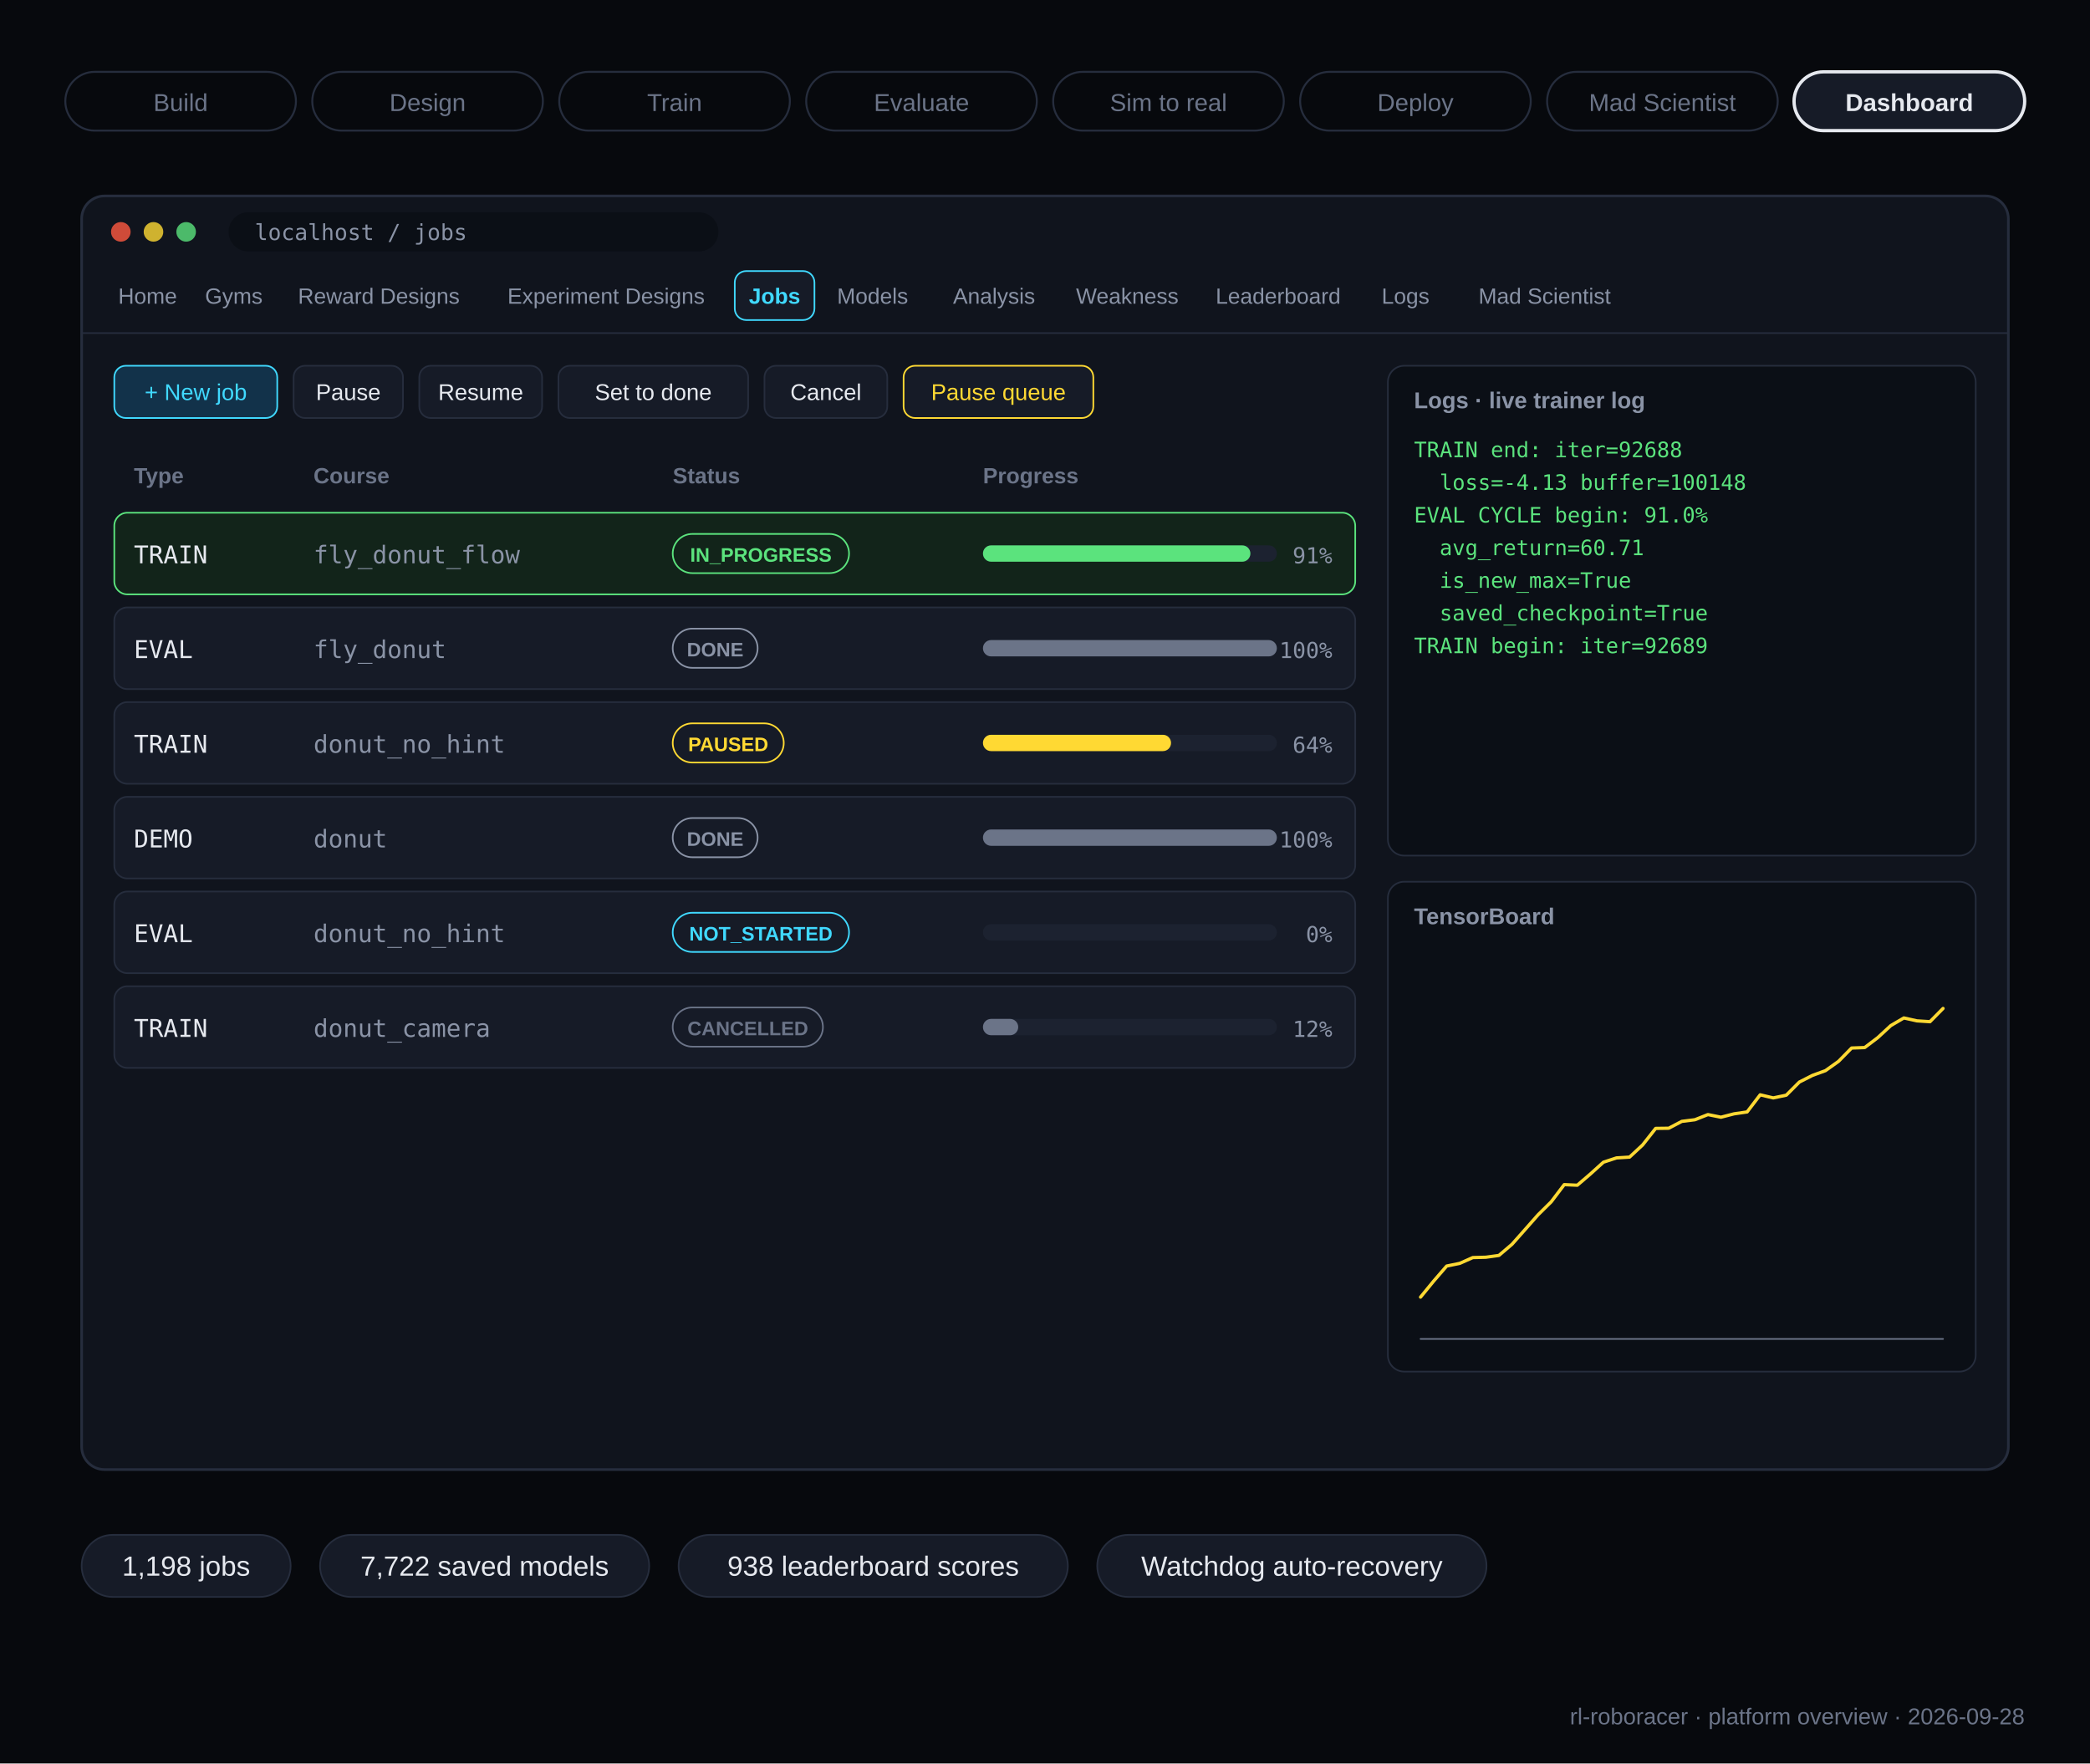
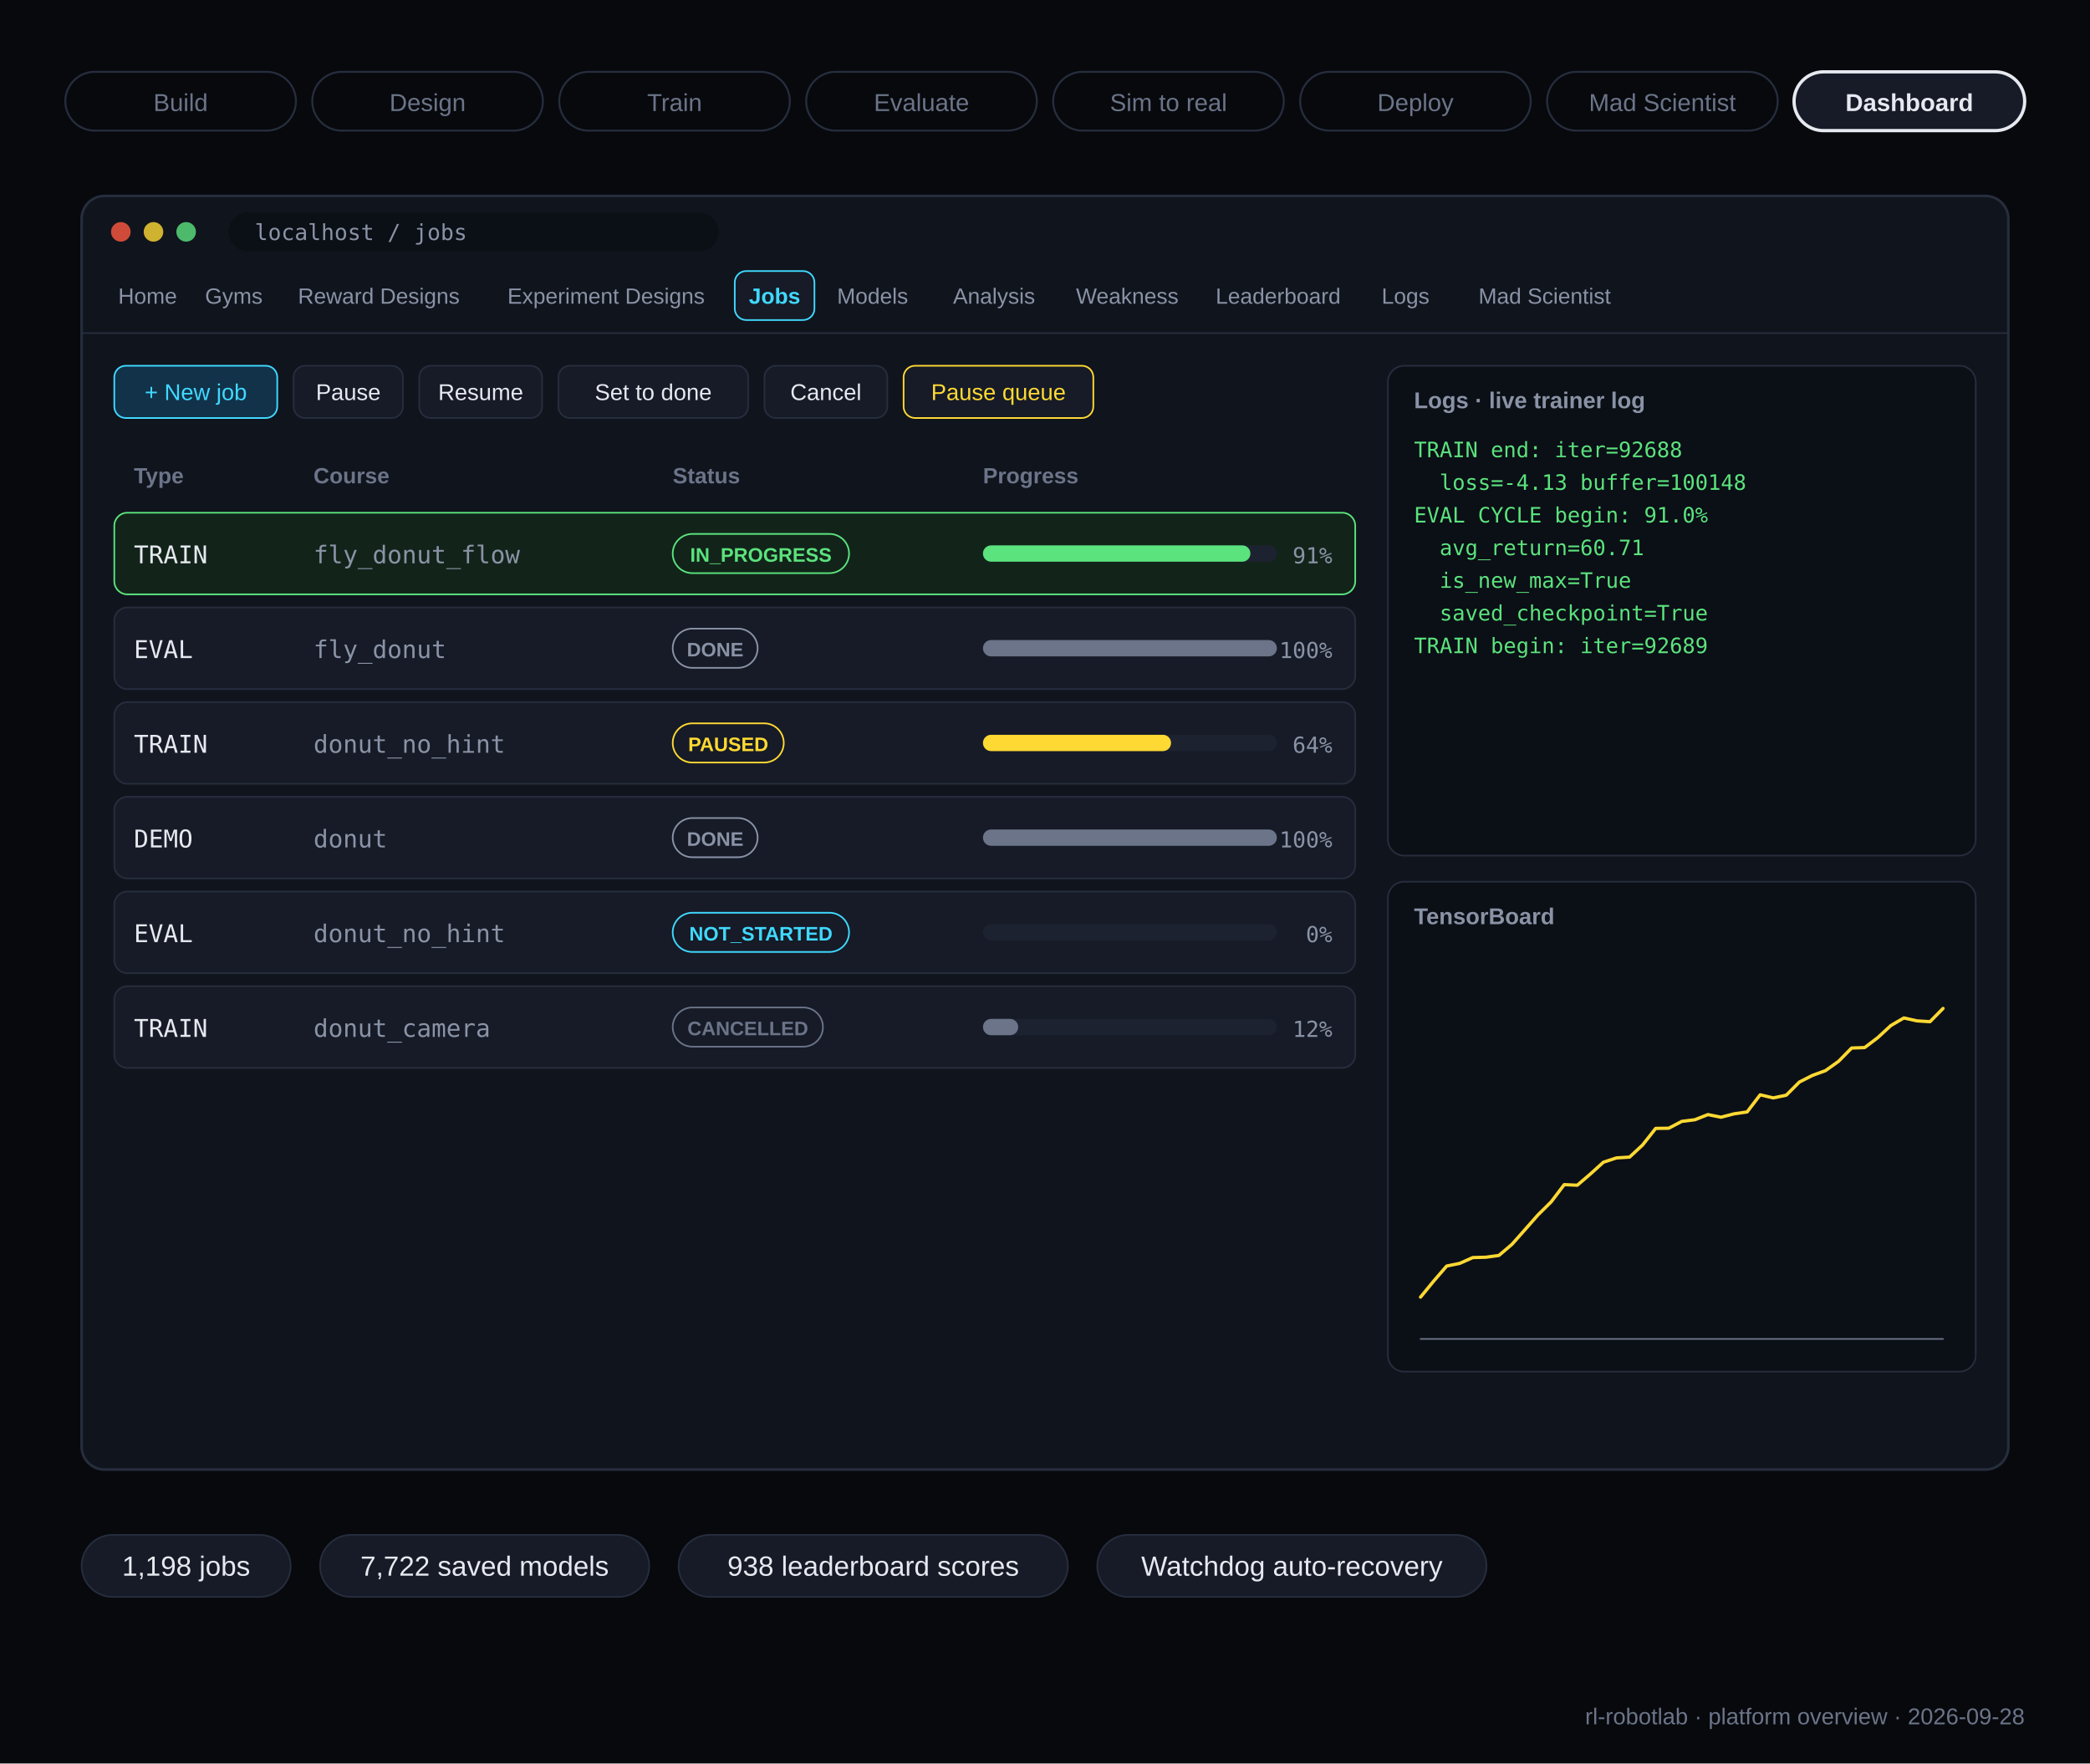
<svg xmlns="http://www.w3.org/2000/svg" width="1280" height="1080" viewBox="640 0 1280 1080">
  <defs>
    <filter id="soft" x="-20%" y="-20%" width="140%" height="140%">
      <feGaussianBlur stdDeviation="7" />
    </filter>
    <marker id="mU" viewBox="0 0 10 10" refX="8.5" refY="5" markerWidth="7" markerHeight="7" orient="auto-start-reverse">
      <path d="M0,0 L10,5 L0,10 z" fill="#40D9FF" />
    </marker>
    <marker id="mS" viewBox="0 0 10 10" refX="8.5" refY="5" markerWidth="7" markerHeight="7" orient="auto-start-reverse">
      <path d="M0,0 L10,5 L0,10 z" fill="#5BE37D" />
    </marker>
    <marker id="mM" viewBox="0 0 10 10" refX="8.5" refY="5" markerWidth="7" markerHeight="7" orient="auto-start-reverse">
      <path d="M0,0 L10,5 L0,10 z" fill="#B26BFF" />
    </marker>
    <marker id="mR" viewBox="0 0 10 10" refX="8.5" refY="5" markerWidth="7" markerHeight="7" orient="auto-start-reverse">
      <path d="M0,0 L10,5 L0,10 z" fill="#FF991F" />
    </marker>
    <marker id="mD" viewBox="0 0 10 10" refX="8.5" refY="5" markerWidth="7" markerHeight="7" orient="auto-start-reverse">
      <path d="M0,0 L10,5 L0,10 z" fill="#8a93a6" />
    </marker>
    <marker id="mY" viewBox="0 0 10 10" refX="8.5" refY="5" markerWidth="7" markerHeight="7" orient="auto-start-reverse">
      <path d="M0,0 L10,5 L0,10 z" fill="#FFD933" />
    </marker>
    <marker id="mB" viewBox="0 0 10 10" refX="8.5" refY="5" markerWidth="7" markerHeight="7" orient="auto-start-reverse">
      <path d="M0,0 L10,5 L0,10 z" fill="#6E8BFF" />
    </marker>
    <marker id="mE" viewBox="0 0 10 10" refX="8.5" refY="5" markerWidth="7" markerHeight="7" orient="auto-start-reverse">
      <path d="M0,0 L10,5 L0,10 z" fill="#FF5940" />
    </marker>
    <marker id="mG" viewBox="0 0 10 10" refX="8.5" refY="5" markerWidth="7" markerHeight="7" orient="auto-start-reverse">
      <path d="M0,0 L10,5 L0,10 z" fill="#A6A6B8" />
    </marker>
    <clipPath id="rclip">
      <rect x="640" y="0" width="1280" height="1080" />
    </clipPath>
    <linearGradient id="fadeL" x1="0" x2="1">
      <stop offset="0" stop-color="#07090d" />
      <stop offset="1" stop-color="#07090d" stop-opacity="0" />
    </linearGradient>
    <linearGradient id="fadeR" x1="0" x2="1">
      <stop offset="0" stop-color="#07090d" stop-opacity="0" />
      <stop offset="1" stop-color="#07090d" />
    </linearGradient>
  </defs>
  <rect x="0" y="0" width="1920" height="1080" fill="#07090d" />
  <rect x="680" y="44" width="141.25" height="36" rx="18" fill="none" stroke="#262d3d" stroke-width="1.2" />
  <text data-box="680,821.25" x="750.63" y="68" font-family="'Segoe UI', 'Helvetica Neue', Arial, sans-serif" font-size="15" fill="#6b7488" font-weight="500" text-anchor="middle">Build</text>
  <rect x="831.25" y="44" width="141.25" height="36" rx="18" fill="none" stroke="#262d3d" stroke-width="1.2" />
  <text data-box="831.25,972.5" x="901.88" y="68" font-family="'Segoe UI', 'Helvetica Neue', Arial, sans-serif" font-size="15" fill="#6b7488" font-weight="500" text-anchor="middle">Design</text>
  <rect x="982.5" y="44" width="141.25" height="36" rx="18" fill="none" stroke="#262d3d" stroke-width="1.2" />
  <text data-box="982.5,1123.75" x="1053.13" y="68" font-family="'Segoe UI', 'Helvetica Neue', Arial, sans-serif" font-size="15" fill="#6b7488" font-weight="500" text-anchor="middle">Train</text>
  <rect x="1133.75" y="44" width="141.25" height="36" rx="18" fill="none" stroke="#262d3d" stroke-width="1.2" />
  <text data-box="1133.75,1275" x="1204.38" y="68" font-family="'Segoe UI', 'Helvetica Neue', Arial, sans-serif" font-size="15" fill="#6b7488" font-weight="500" text-anchor="middle">Evaluate</text>
  <rect x="1285" y="44" width="141.25" height="36" rx="18" fill="none" stroke="#262d3d" stroke-width="1.2" />
  <text data-box="1285,1426.25" x="1355.63" y="68" font-family="'Segoe UI', 'Helvetica Neue', Arial, sans-serif" font-size="15" fill="#6b7488" font-weight="500" text-anchor="middle">Sim to real</text>
  <rect x="1436.25" y="44" width="141.25" height="36" rx="18" fill="none" stroke="#262d3d" stroke-width="1.2" />
  <text data-box="1436.25,1577.5" x="1506.88" y="68" font-family="'Segoe UI', 'Helvetica Neue', Arial, sans-serif" font-size="15" fill="#6b7488" font-weight="500" text-anchor="middle">Deploy</text>
  <rect x="1587.5" y="44" width="141.25" height="36" rx="18" fill="none" stroke="#262d3d" stroke-width="1.2" />
  <text data-box="1587.5,1728.75" x="1658.13" y="68" font-family="'Segoe UI', 'Helvetica Neue', Arial, sans-serif" font-size="15" fill="#6b7488" font-weight="500" text-anchor="middle">Mad Scientist</text>
  <rect x="1738.75" y="44" width="141.25" height="36" rx="18" fill="#161b27" stroke="#e6e9ef" stroke-width="2" />
  <text data-box="1738.75,1880" x="1809.38" y="68" font-family="'Segoe UI', 'Helvetica Neue', Arial, sans-serif" font-size="15" fill="#e6e9ef" font-weight="700" text-anchor="middle">Dashboard</text>
  <rect x="690" y="120" width="1180" height="780" rx="14" fill="#10141d" stroke="#262d3d" stroke-width="1.6" />
  <circle cx="714" cy="142" r="6" fill="#FF5940" opacity="0.8" />
  <circle cx="734" cy="142" r="6" fill="#FFD933" opacity="0.8" />
  <circle cx="754" cy="142" r="6" fill="#5BE37D" opacity="0.8" />
  <rect x="780" y="130" width="300" height="24" rx="12" fill="#0b0f16" />
  <text data-box="690,1870" x="796" y="147" font-family="Consolas, 'SF Mono', Menlo, monospace" font-size="13.5" fill="#8a93a6" font-weight="400" text-anchor="start" xml:space="preserve">localhost / jobs</text>
  <text data-box="690,1870" x="730.4" y="186" font-family="'Segoe UI', 'Helvetica Neue', Arial, sans-serif" font-size="13.5" fill="#8a93a6" font-weight="400" text-anchor="middle">Home</text>
  <text data-box="690,1870" x="783.2" y="186" font-family="'Segoe UI', 'Helvetica Neue', Arial, sans-serif" font-size="13.5" fill="#8a93a6" font-weight="400" text-anchor="middle">Gyms</text>
  <text data-box="690,1870" x="872" y="186" font-family="'Segoe UI', 'Helvetica Neue', Arial, sans-serif" font-size="13.5" fill="#8a93a6" font-weight="400" text-anchor="middle">Reward Designs</text>
  <text data-box="690,1870" x="1011.2" y="186" font-family="'Segoe UI', 'Helvetica Neue', Arial, sans-serif" font-size="13.5" fill="#8a93a6" font-weight="400" text-anchor="middle">Experiment Designs</text>
  <rect x="1090" y="166" width="48.8" height="30" rx="7" fill="#161b27" stroke="#40D9FF" stroke-width="1" />
  <text data-box="690,1870" x="1114.4" y="186" font-family="'Segoe UI', 'Helvetica Neue', Arial, sans-serif" font-size="13.5" fill="#40D9FF" font-weight="700" text-anchor="middle">Jobs</text>
  <text data-box="690,1870" x="1174.4" y="186" font-family="'Segoe UI', 'Helvetica Neue', Arial, sans-serif" font-size="13.5" fill="#8a93a6" font-weight="400" text-anchor="middle">Models</text>
  <text data-box="690,1870" x="1248.8" y="186" font-family="'Segoe UI', 'Helvetica Neue', Arial, sans-serif" font-size="13.5" fill="#8a93a6" font-weight="400" text-anchor="middle">Analysis</text>
  <text data-box="690,1870" x="1330.4" y="186" font-family="'Segoe UI', 'Helvetica Neue', Arial, sans-serif" font-size="13.5" fill="#8a93a6" font-weight="400" text-anchor="middle">Weakness</text>
  <text data-box="690,1870" x="1422.8" y="186" font-family="'Segoe UI', 'Helvetica Neue', Arial, sans-serif" font-size="13.5" fill="#8a93a6" font-weight="400" text-anchor="middle">Leaderboard</text>
  <text data-box="690,1870" x="1500.8" y="186" font-family="'Segoe UI', 'Helvetica Neue', Arial, sans-serif" font-size="13.5" fill="#8a93a6" font-weight="400" text-anchor="middle">Logs</text>
  <text data-box="690,1870" x="1586" y="186" font-family="'Segoe UI', 'Helvetica Neue', Arial, sans-serif" font-size="13.5" fill="#8a93a6" font-weight="400" text-anchor="middle">Mad Scientist</text>
  <line x1="690" y1="204" x2="1870" y2="204" stroke="#262d3d" stroke-width="1" stroke-linecap="round" />
  <rect x="710" y="224" width="99.8" height="32" rx="7" fill="#12324a" stroke="#40D9FF" stroke-width="1" />
  <text data-box="690,1870" x="759.9" y="245" font-family="'Segoe UI', 'Helvetica Neue', Arial, sans-serif" font-size="14" fill="#40D9FF" font-weight="400" text-anchor="middle">+ New job</text>
  <rect x="819.8" y="224" width="67" height="32" rx="7" fill="#161b27" stroke="#262d3d" stroke-width="1" />
  <text data-box="690,1870" x="853.3" y="245" font-family="'Segoe UI', 'Helvetica Neue', Arial, sans-serif" font-size="14" fill="#e6e9ef" font-weight="400" text-anchor="middle">Pause</text>
  <rect x="896.8" y="224" width="75.2" height="32" rx="7" fill="#161b27" stroke="#262d3d" stroke-width="1" />
  <text data-box="690,1870" x="934.4" y="245" font-family="'Segoe UI', 'Helvetica Neue', Arial, sans-serif" font-size="14" fill="#e6e9ef" font-weight="400" text-anchor="middle">Resume</text>
  <rect x="982" y="224" width="116.2" height="32" rx="7" fill="#161b27" stroke="#262d3d" stroke-width="1" />
  <text data-box="690,1870" x="1040.1" y="245" font-family="'Segoe UI', 'Helvetica Neue', Arial, sans-serif" font-size="14" fill="#e6e9ef" font-weight="400" text-anchor="middle">Set to done</text>
  <rect x="1108.2" y="224" width="75.2" height="32" rx="7" fill="#161b27" stroke="#262d3d" stroke-width="1" />
  <text data-box="690,1870" x="1145.8" y="245" font-family="'Segoe UI', 'Helvetica Neue', Arial, sans-serif" font-size="14" fill="#e6e9ef" font-weight="400" text-anchor="middle">Cancel</text>
  <rect x="1193.4" y="224" width="116.2" height="32" rx="7" fill="#161b27" stroke="#FFD933" stroke-width="1" />
  <text data-box="690,1870" x="1251.5" y="245" font-family="'Segoe UI', 'Helvetica Neue', Arial, sans-serif" font-size="14" fill="#FFD933" font-weight="400" text-anchor="middle">Pause queue</text>
  <text data-box="690,1870" x="722" y="296" font-family="'Segoe UI', 'Helvetica Neue', Arial, sans-serif" font-size="13.5" fill="#6b7488" font-weight="700" text-anchor="start">Type</text>
  <text data-box="690,1870" x="832" y="296" font-family="'Segoe UI', 'Helvetica Neue', Arial, sans-serif" font-size="13.5" fill="#6b7488" font-weight="700" text-anchor="start">Course</text>
  <text data-box="690,1870" x="1052" y="296" font-family="'Segoe UI', 'Helvetica Neue', Arial, sans-serif" font-size="13.5" fill="#6b7488" font-weight="700" text-anchor="start">Status</text>
  <text data-box="690,1870" x="1242" y="296" font-family="'Segoe UI', 'Helvetica Neue', Arial, sans-serif" font-size="13.5" fill="#6b7488" font-weight="700" text-anchor="start">Progress</text>
  <rect x="710" y="314" width="760" height="50" rx="8" fill="#12241a" stroke="#5BE37D" stroke-width="1" />
  <text data-box="690,1870" x="722" y="345" font-family="Consolas, 'SF Mono', Menlo, monospace" font-size="15" fill="#e6e9ef" font-weight="400" text-anchor="start" xml:space="preserve">TRAIN</text>
  <text data-box="690,1870" x="832" y="345" font-family="Consolas, 'SF Mono', Menlo, monospace" font-size="15" fill="#8a93a6" font-weight="400" text-anchor="start" xml:space="preserve">fly_donut_flow</text>
  <rect x="1052" y="327" width="108" height="24" rx="12" fill="none" stroke="#5BE37D" stroke-width="1" />
  <text data-box="690,1870" x="1106" y="344" font-family="'Segoe UI', 'Helvetica Neue', Arial, sans-serif" font-size="12" fill="#5BE37D" font-weight="700" text-anchor="middle">IN_PROGRESS</text>
  <rect x="1242" y="334" width="180" height="10" rx="5" fill="#1c2230" />
  <rect x="1242" y="334" width="163.8" height="10" rx="5" fill="#5BE37D" />
  <text data-box="690,1870" x="1456" y="345" font-family="Consolas, 'SF Mono', Menlo, monospace" font-size="13.5" fill="#8a93a6" font-weight="400" text-anchor="end" xml:space="preserve">91%</text>
  <rect x="710" y="372" width="760" height="50" rx="8" fill="#161b27" stroke="#262d3d" stroke-width="1" />
  <text data-box="690,1870" x="722" y="403" font-family="Consolas, 'SF Mono', Menlo, monospace" font-size="15" fill="#e6e9ef" font-weight="400" text-anchor="start" xml:space="preserve">EVAL</text>
  <text data-box="690,1870" x="832" y="403" font-family="Consolas, 'SF Mono', Menlo, monospace" font-size="15" fill="#8a93a6" font-weight="400" text-anchor="start" xml:space="preserve">fly_donut</text>
  <rect x="1052" y="385" width="52" height="24" rx="12" fill="none" stroke="#8a93a6" stroke-width="1" />
  <text data-box="690,1870" x="1078" y="402" font-family="'Segoe UI', 'Helvetica Neue', Arial, sans-serif" font-size="12" fill="#8a93a6" font-weight="700" text-anchor="middle">DONE</text>
  <rect x="1242" y="392" width="180" height="10" rx="5" fill="#1c2230" />
  <rect x="1242" y="392" width="180" height="10" rx="5" fill="#6b7488" />
  <text data-box="690,1870" x="1456" y="403" font-family="Consolas, 'SF Mono', Menlo, monospace" font-size="13.5" fill="#8a93a6" font-weight="400" text-anchor="end" xml:space="preserve">100%</text>
  <rect x="710" y="430" width="760" height="50" rx="8" fill="#161b27" stroke="#262d3d" stroke-width="1" />
  <text data-box="690,1870" x="722" y="461" font-family="Consolas, 'SF Mono', Menlo, monospace" font-size="15" fill="#e6e9ef" font-weight="400" text-anchor="start" xml:space="preserve">TRAIN</text>
  <text data-box="690,1870" x="832" y="461" font-family="Consolas, 'SF Mono', Menlo, monospace" font-size="15" fill="#8a93a6" font-weight="400" text-anchor="start" xml:space="preserve">donut_no_hint</text>
  <rect x="1052" y="443" width="68" height="24" rx="12" fill="none" stroke="#FFD933" stroke-width="1" />
  <text data-box="690,1870" x="1086" y="460" font-family="'Segoe UI', 'Helvetica Neue', Arial, sans-serif" font-size="12" fill="#FFD933" font-weight="700" text-anchor="middle">PAUSED</text>
  <rect x="1242" y="450" width="180" height="10" rx="5" fill="#1c2230" />
  <rect x="1242" y="450" width="115.2" height="10" rx="5" fill="#FFD933" />
  <text data-box="690,1870" x="1456" y="461" font-family="Consolas, 'SF Mono', Menlo, monospace" font-size="13.5" fill="#8a93a6" font-weight="400" text-anchor="end" xml:space="preserve">64%</text>
  <rect x="710" y="488" width="760" height="50" rx="8" fill="#161b27" stroke="#262d3d" stroke-width="1" />
  <text data-box="690,1870" x="722" y="519" font-family="Consolas, 'SF Mono', Menlo, monospace" font-size="15" fill="#e6e9ef" font-weight="400" text-anchor="start" xml:space="preserve">DEMO</text>
  <text data-box="690,1870" x="832" y="519" font-family="Consolas, 'SF Mono', Menlo, monospace" font-size="15" fill="#8a93a6" font-weight="400" text-anchor="start" xml:space="preserve">donut</text>
  <rect x="1052" y="501" width="52" height="24" rx="12" fill="none" stroke="#8a93a6" stroke-width="1" />
  <text data-box="690,1870" x="1078" y="518" font-family="'Segoe UI', 'Helvetica Neue', Arial, sans-serif" font-size="12" fill="#8a93a6" font-weight="700" text-anchor="middle">DONE</text>
  <rect x="1242" y="508" width="180" height="10" rx="5" fill="#1c2230" />
  <rect x="1242" y="508" width="180" height="10" rx="5" fill="#6b7488" />
  <text data-box="690,1870" x="1456" y="519" font-family="Consolas, 'SF Mono', Menlo, monospace" font-size="13.5" fill="#8a93a6" font-weight="400" text-anchor="end" xml:space="preserve">100%</text>
  <rect x="710" y="546" width="760" height="50" rx="8" fill="#161b27" stroke="#262d3d" stroke-width="1" />
  <text data-box="690,1870" x="722" y="577" font-family="Consolas, 'SF Mono', Menlo, monospace" font-size="15" fill="#e6e9ef" font-weight="400" text-anchor="start" xml:space="preserve">EVAL</text>
  <text data-box="690,1870" x="832" y="577" font-family="Consolas, 'SF Mono', Menlo, monospace" font-size="15" fill="#8a93a6" font-weight="400" text-anchor="start" xml:space="preserve">donut_no_hint</text>
  <rect x="1052" y="559" width="108" height="24" rx="12" fill="none" stroke="#40D9FF" stroke-width="1" />
  <text data-box="690,1870" x="1106" y="576" font-family="'Segoe UI', 'Helvetica Neue', Arial, sans-serif" font-size="12" fill="#40D9FF" font-weight="700" text-anchor="middle">NOT_STARTED</text>
  <rect x="1242" y="566" width="180" height="10" rx="5" fill="#1c2230" />
  <text data-box="690,1870" x="1456" y="577" font-family="Consolas, 'SF Mono', Menlo, monospace" font-size="13.5" fill="#8a93a6" font-weight="400" text-anchor="end" xml:space="preserve">0%</text>
  <rect x="710" y="604" width="760" height="50" rx="8" fill="#161b27" stroke="#262d3d" stroke-width="1" />
  <text data-box="690,1870" x="722" y="635" font-family="Consolas, 'SF Mono', Menlo, monospace" font-size="15" fill="#e6e9ef" font-weight="400" text-anchor="start" xml:space="preserve">TRAIN</text>
  <text data-box="690,1870" x="832" y="635" font-family="Consolas, 'SF Mono', Menlo, monospace" font-size="15" fill="#8a93a6" font-weight="400" text-anchor="start" xml:space="preserve">donut_camera</text>
  <rect x="1052" y="617" width="92" height="24" rx="12" fill="none" stroke="#6b7488" stroke-width="1" />
  <text data-box="690,1870" x="1098" y="634" font-family="'Segoe UI', 'Helvetica Neue', Arial, sans-serif" font-size="12" fill="#6b7488" font-weight="700" text-anchor="middle">CANCELLED</text>
  <rect x="1242" y="624" width="180" height="10" rx="5" fill="#1c2230" />
  <rect x="1242" y="624" width="21.6" height="10" rx="5" fill="#6b7488" />
  <text data-box="690,1870" x="1456" y="635" font-family="Consolas, 'SF Mono', Menlo, monospace" font-size="13.5" fill="#8a93a6" font-weight="400" text-anchor="end" xml:space="preserve">12%</text>
  <rect x="1490" y="224" width="360" height="300" rx="10" fill="#0b0f16" stroke="#262d3d" stroke-width="1" />
  <text data-box="690,1870" x="1506" y="250" font-family="'Segoe UI', 'Helvetica Neue', Arial, sans-serif" font-size="14" fill="#8a93a6" font-weight="700" text-anchor="start">Logs · live trainer log</text>
  <text data-box="1490,1850" x="1506" y="280" font-family="Consolas, 'SF Mono', Menlo, monospace" font-size="13" fill="#5BE37D" font-weight="400" text-anchor="start" xml:space="preserve">TRAIN end: iter=92688</text>
  <text data-box="1490,1850" x="1506" y="300" font-family="Consolas, 'SF Mono', Menlo, monospace" font-size="13" fill="#5BE37D" font-weight="400" text-anchor="start" xml:space="preserve">  loss=-4.13 buffer=100148</text>
  <text data-box="1490,1850" x="1506" y="320" font-family="Consolas, 'SF Mono', Menlo, monospace" font-size="13" fill="#5BE37D" font-weight="400" text-anchor="start" xml:space="preserve">EVAL CYCLE begin: 91.0%</text>
  <text data-box="1490,1850" x="1506" y="340" font-family="Consolas, 'SF Mono', Menlo, monospace" font-size="13" fill="#5BE37D" font-weight="400" text-anchor="start" xml:space="preserve">  avg_return=60.71</text>
  <text data-box="1490,1850" x="1506" y="360" font-family="Consolas, 'SF Mono', Menlo, monospace" font-size="13" fill="#5BE37D" font-weight="400" text-anchor="start" xml:space="preserve">  is_new_max=True</text>
  <text data-box="1490,1850" x="1506" y="380" font-family="Consolas, 'SF Mono', Menlo, monospace" font-size="13" fill="#5BE37D" font-weight="400" text-anchor="start" xml:space="preserve">  saved_checkpoint=True</text>
  <text data-box="1490,1850" x="1506" y="400" font-family="Consolas, 'SF Mono', Menlo, monospace" font-size="13" fill="#5BE37D" font-weight="400" text-anchor="start" xml:space="preserve">TRAIN begin: iter=92689</text>
  <rect x="1490" y="540" width="360" height="300" rx="10" fill="#0b0f16" stroke="#262d3d" stroke-width="1" />
  <text data-box="690,1870" x="1506" y="566" font-family="'Segoe UI', 'Helvetica Neue', Arial, sans-serif" font-size="14" fill="#8a93a6" font-weight="700" text-anchor="start">TensorBoard</text>
  <line x1="1510" y1="820" x2="1830" y2="820" stroke="#6b7488" stroke-width="1" stroke-linecap="round" />
  <path d="M 1510 794.39 L 1518 784.62 L 1526 775.36 L 1534 773.72 L 1542 770.17 L 1550 769.96 L 1558 768.86 L 1566 762.05 L 1574 753.03 L 1582 743.95 L 1590 736.05 L 1598 725.5 L 1606 725.86 L 1614 719 L 1622 711.76 L 1630 709.13 L 1638 708.65 L 1646 701.21 L 1654 691.06 L 1662 690.96 L 1670 686.75 L 1678 685.76 L 1686 682.6 L 1694 684.21 L 1702 682.14 L 1710 680.98 L 1718 670.49 L 1726 672.39 L 1734 670.71 L 1742 662.68 L 1750 658.61 L 1758 655.69 L 1766 649.99 L 1774 641.84 L 1782 641.56 L 1790 635.49 L 1798 628.1 L 1806 623.42 L 1814 625.2 L 1822 625.72 L 1830 617.6" fill="none" stroke="#FFD933" stroke-width="2" stroke-linecap="round" stroke-linejoin="round" />
  <rect x="690" y="940" width="128" height="38" rx="19" fill="#161b27" stroke="#262d3d" stroke-width="1" />
  <text data-box="640,1920" x="754" y="965" font-family="'Segoe UI', 'Helvetica Neue', Arial, sans-serif" font-size="17" fill="#e6e9ef" font-weight="400" text-anchor="middle">1,198 jobs</text>
  <rect x="836" y="940" width="201.6" height="38" rx="19" fill="#161b27" stroke="#262d3d" stroke-width="1" />
  <text data-box="640,1920" x="936.8" y="965" font-family="'Segoe UI', 'Helvetica Neue', Arial, sans-serif" font-size="17" fill="#e6e9ef" font-weight="400" text-anchor="middle">7,722 saved models</text>
  <rect x="1055.6" y="940" width="238.4" height="38" rx="19" fill="#161b27" stroke="#262d3d" stroke-width="1" />
  <text data-box="640,1920" x="1174.8" y="965" font-family="'Segoe UI', 'Helvetica Neue', Arial, sans-serif" font-size="17" fill="#e6e9ef" font-weight="400" text-anchor="middle">938 leaderboard scores</text>
  <rect x="1312" y="940" width="238.4" height="38" rx="19" fill="#161b27" stroke="#262d3d" stroke-width="1" />
  <text data-box="640,1920" x="1431.2" y="965" font-family="'Segoe UI', 'Helvetica Neue', Arial, sans-serif" font-size="17" fill="#e6e9ef" font-weight="400" text-anchor="middle">Watchdog auto-recovery</text>
-   <text data-box="640,1900" x="1880" y="1056" font-family="'Segoe UI', 'Helvetica Neue', Arial, sans-serif" font-size="14" fill="#6b7488" font-weight="400" text-anchor="end">rl-roboracer · platform overview · 2026-09-28</text>
+   <text data-box="640,1900" x="1880" y="1056" font-family="'Segoe UI', 'Helvetica Neue', Arial, sans-serif" font-size="14" fill="#6b7488" font-weight="400" text-anchor="end">rl-robotlab · platform overview · 2026-09-28</text>
</svg>
